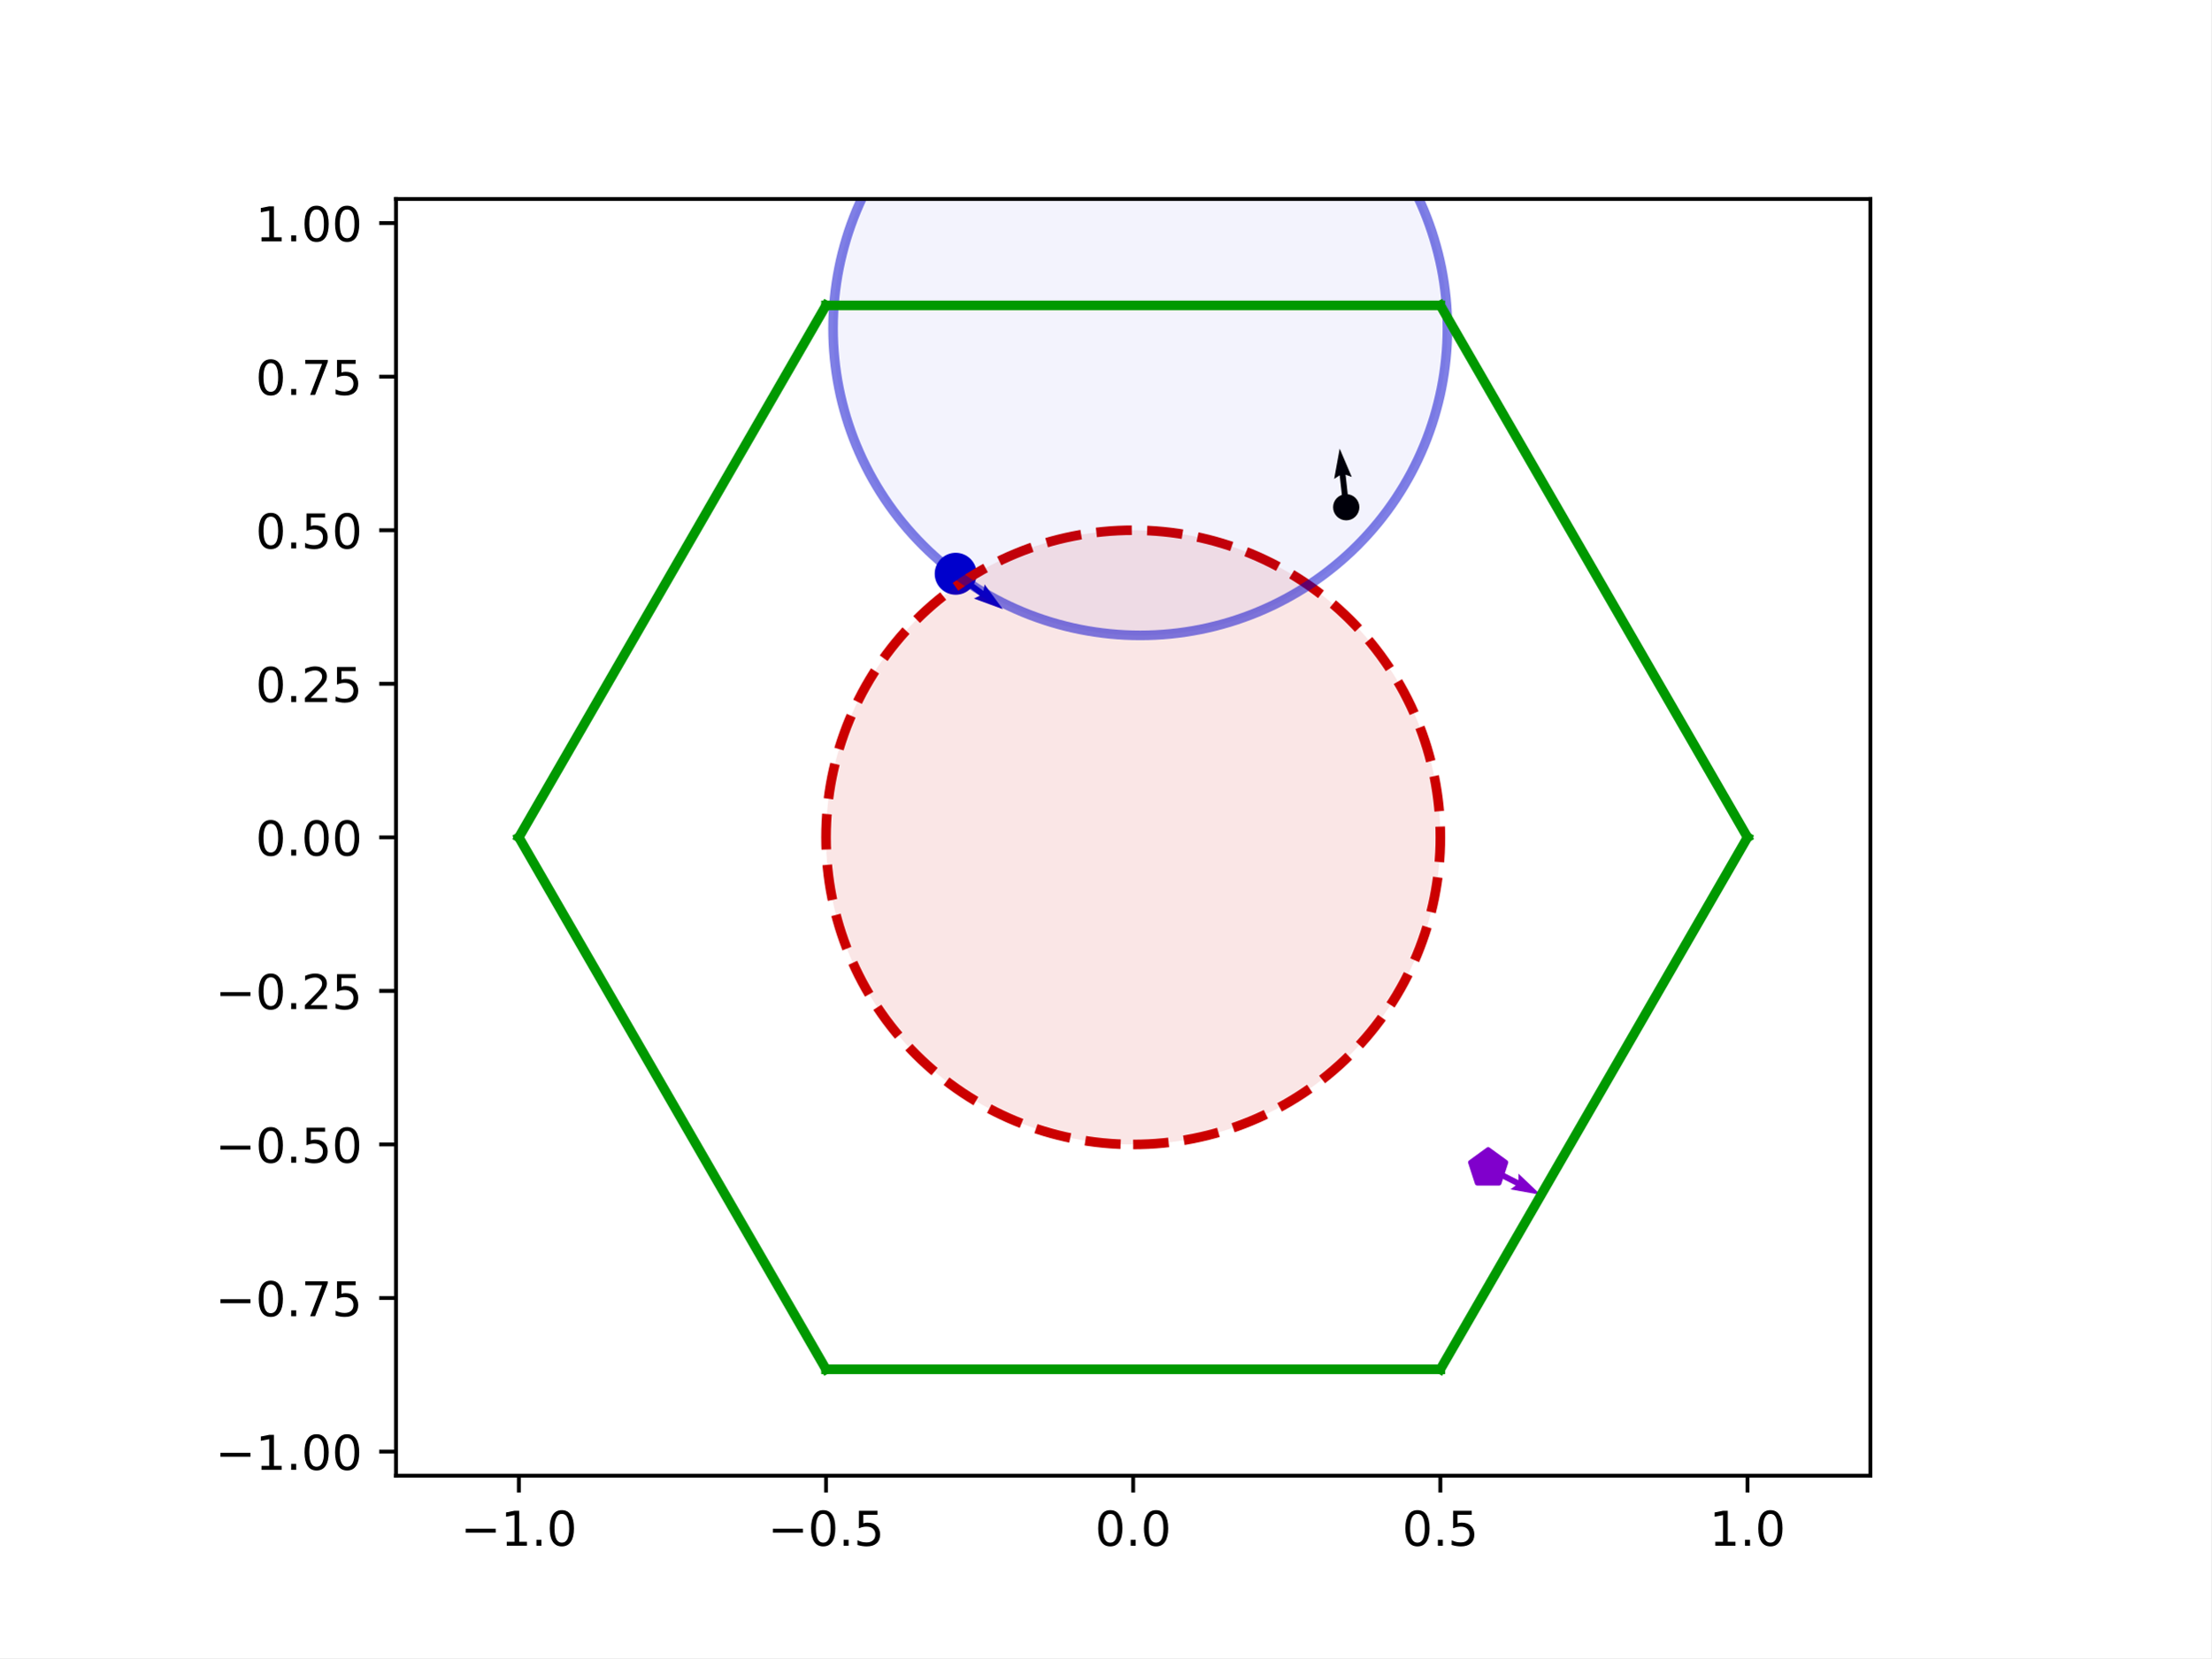
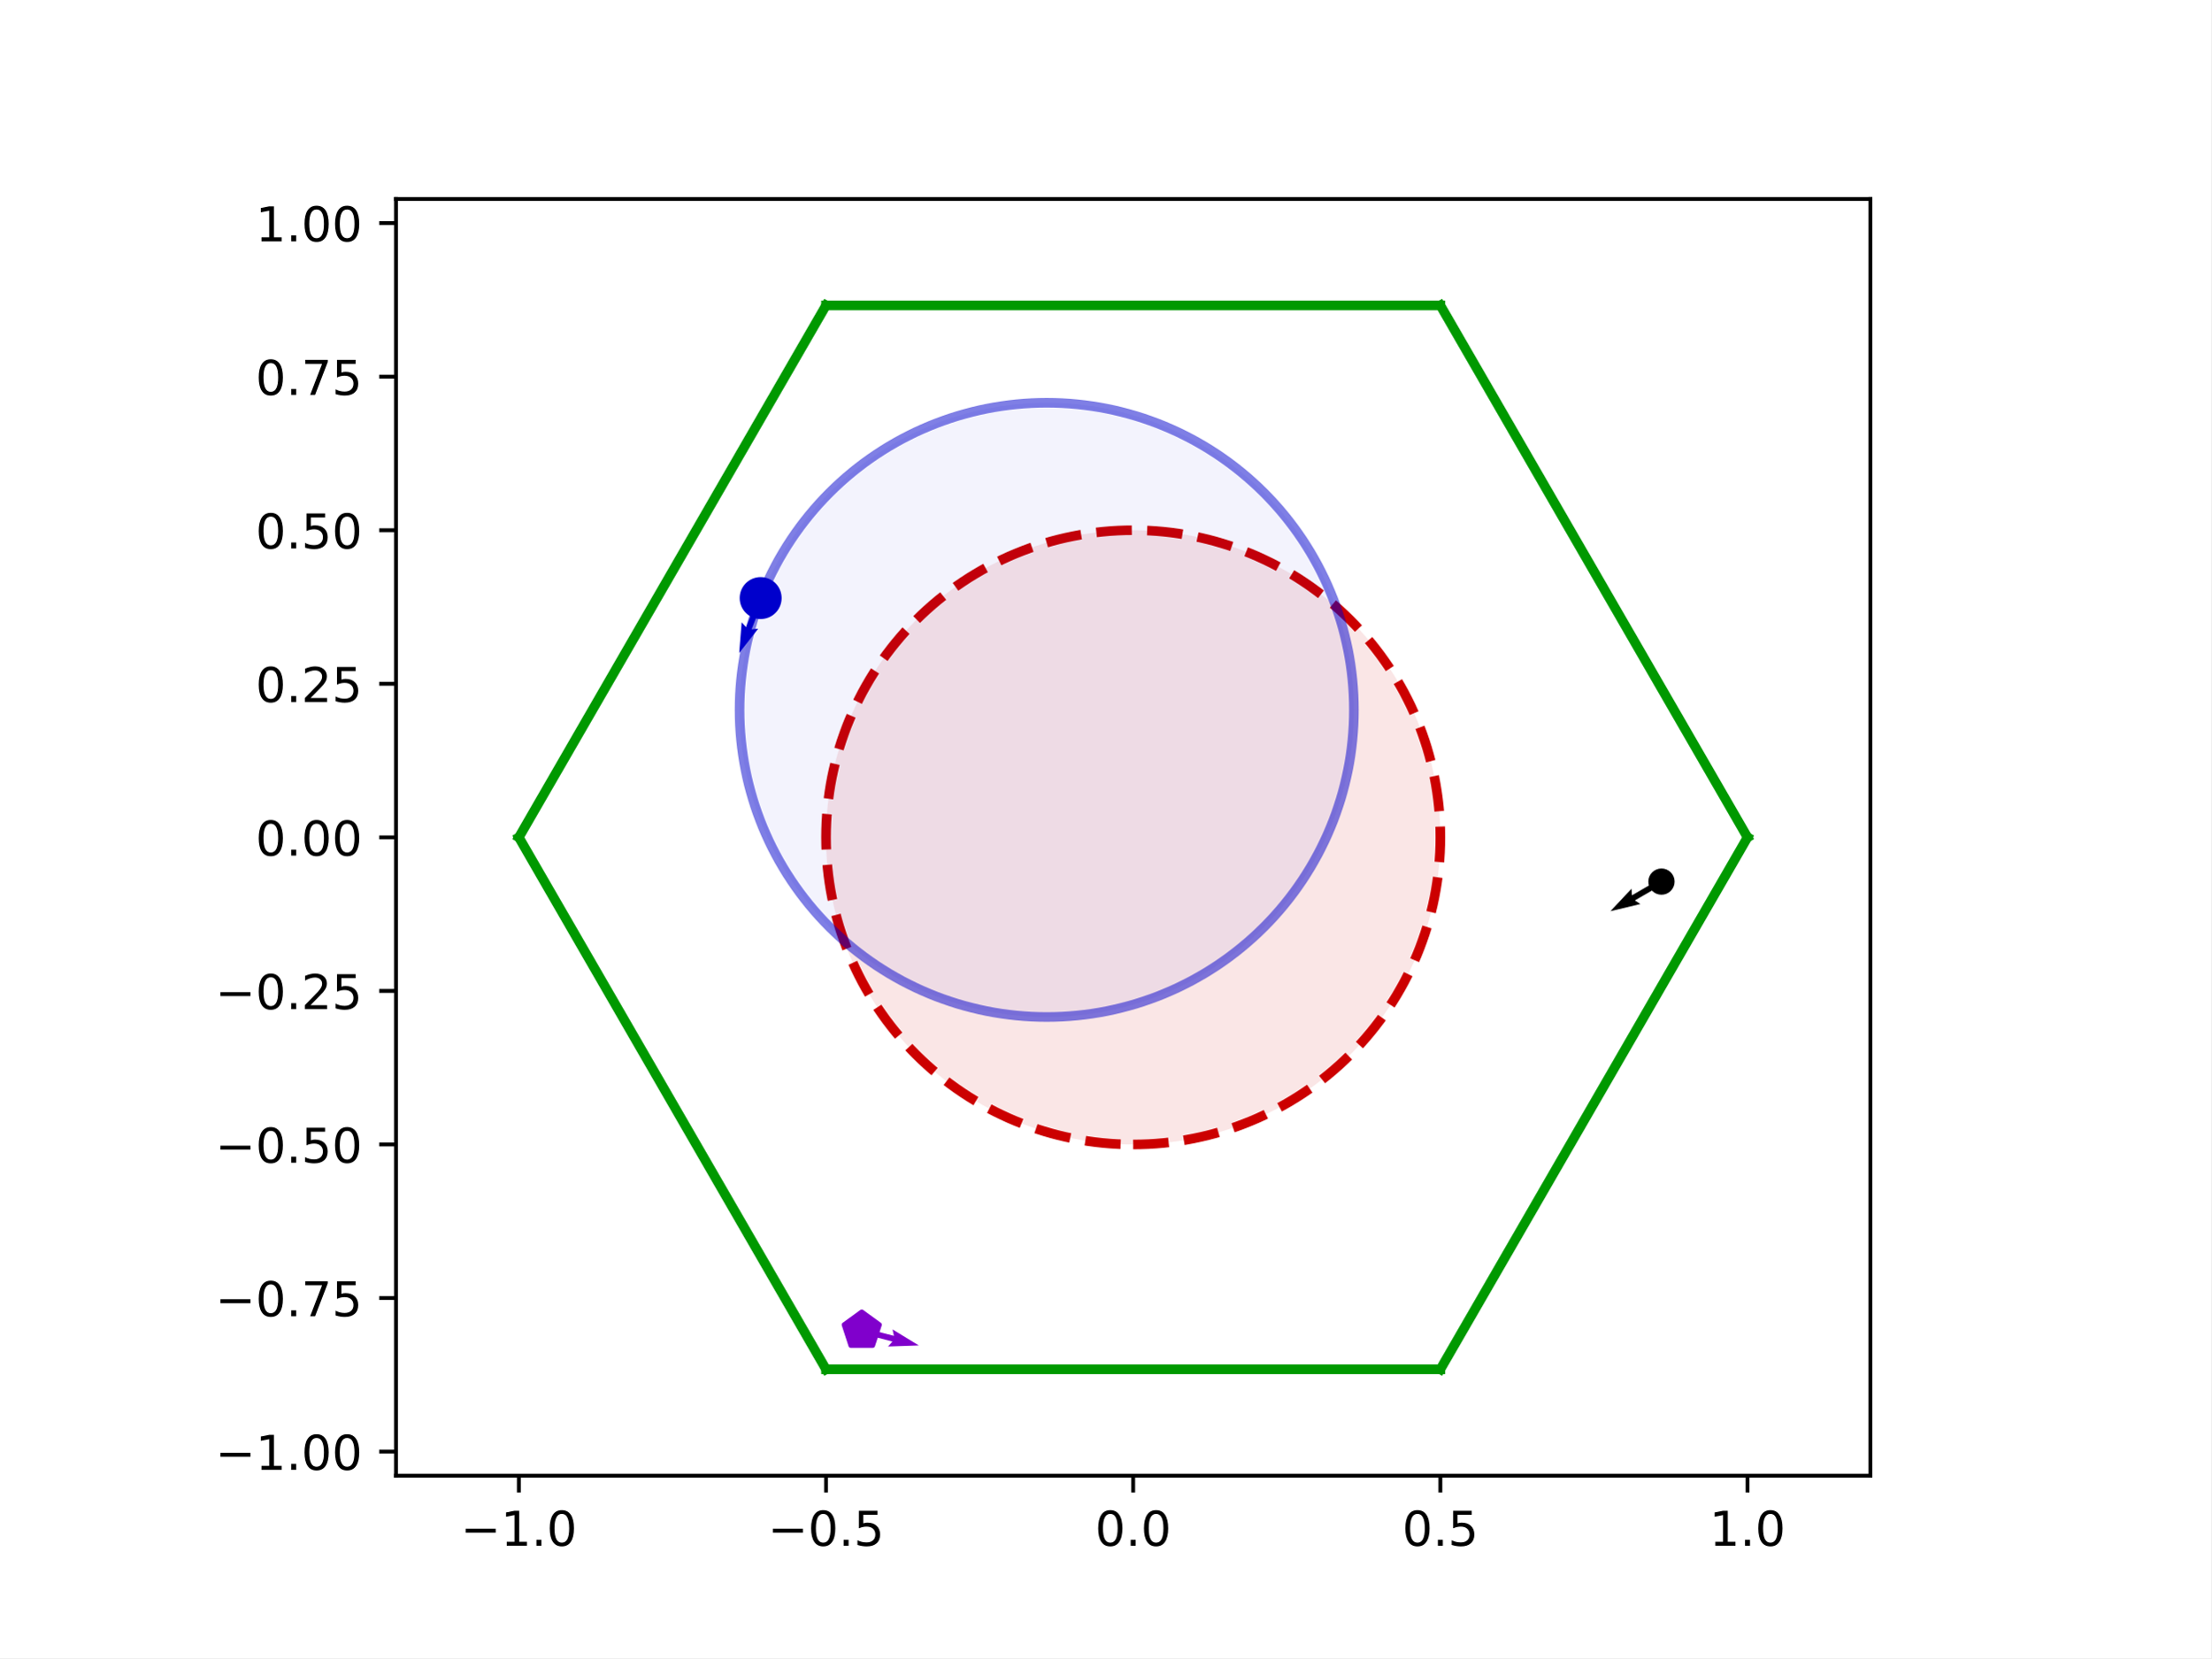
<svg xmlns="http://www.w3.org/2000/svg" xmlns:xlink="http://www.w3.org/1999/xlink" height="345.6pt" version="1.1" viewBox="0 0 460.8 345.6" width="460.8pt">
  <defs>
    <style type="text/css">
*{stroke-linecap:butt;stroke-linejoin:round;}
  </style>
  </defs>
  <g id="figure_1">
    <g id="patch_1">
      <path d="M 0 345.6  L 460.8 345.6  L 460.8 0  L 0 0  z " style="fill:#ffffff;" />
    </g>
    <g id="axes_1">
      <g id="patch_2">
        <path d="M 82.52 307.584  L 389.8 307.584  L 389.8 41.472  L 82.52 41.472  z " style="fill:#ffffff;" />
      </g>
      <g id="PathCollection_1">
        <defs>
-           <path d="M 0 2.236  C 0.593 2.236 1.162 2 1.581 1.581  C 2 1.162 2.236 0.593 2.236 0  C 2.236 -0.593 2 -1.162 1.581 -1.581  C 1.162 -2 0.593 -2.236 0 -2.236  C -0.593 -2.236 -1.162 -2 -1.581 -1.581  C -2 -1.162 -2.236 -0.593 -2.236 0  C -2.236 0.593 -2 1.162 -1.581 1.581  C -1.162 2 -0.593 2.236 0 2.236  z " id="m3c63978253" style="stroke:#000000;" />
+           <path d="M 0 2.236  C 0.593 2.236 1.162 2 1.581 1.581  C 2 1.162 2.236 0.593 2.236 0  C 2.236 -0.593 2 -1.162 1.581 -1.581  C 1.162 -2 0.593 -2.236 0 -2.236  C -0.593 -2.236 -1.162 -2 -1.581 -1.581  C -2 -1.162 -2.236 -0.593 -2.236 0  C -2.236 0.593 -2 1.162 -1.581 1.581  C -1.162 2 -0.593 2.236 0 2.236  z " id="mdd179022e1" style="stroke:#000000;" />
        </defs>
-         <g clip-path="url(#pe3a203541c)">
-           <use style="stroke:#000000;" x="280.558" xlink:href="#m3c63978253" y="105.72" />
+         <g clip-path="url(#pf728497318)">
+           <use style="stroke:#000000;" x="346.259" xlink:href="#mdd179022e1" y="183.754" />
        </g>
      </g>
      <g id="Quiver_1">
-         <path clip-path="url(#pe3a203541c)" d="M 279.947 105.788  L 279.198 99.069  L 278.045 99.816  L 279.196 93.504  L 281.709 99.407  L 280.42 98.933  L 281.169 105.651  L 279.947 105.788  " />
+         <path clip-path="url(#pf728497318)" d="M 346.567 184.286  L 340.718 187.674  L 341.865 188.43  L 335.624 189.915  L 340.017 185.239  L 340.102 186.61  L 345.951 183.222  L 346.567 184.286  " />
      </g>
      <g id="PathCollection_2">
        <defs>
-           <path d="M 0 -3.873  L -3.683 -1.197  L -2.276 3.133  L 2.276 3.133  L 3.683 -1.197  z " id="me6e51dadf6" style="stroke:#8000cc;" />
+           <path d="M 0 -3.873  L -3.683 -1.197  L -2.276 3.133  L 2.276 3.133  L 3.683 -1.197  z " id="m0f2d29c994" style="stroke:#8000cc;" />
        </defs>
-         <g clip-path="url(#pe3a203541c)">
-           <use style="fill:#8000cc;stroke:#8000cc;" x="310.141" xlink:href="#me6e51dadf6" y="243.474" />
+         <g clip-path="url(#pf728497318)">
+           <use style="fill:#8000cc;stroke:#8000cc;" x="179.591" xlink:href="#m0f2d29c994" y="277.316" />
        </g>
      </g>
      <g id="Quiver_2">
-         <path clip-path="url(#pe3a203541c)" d="M 310.419 242.926  L 316.445 245.99  L 316.454 244.616  L 321.097 249.045  L 314.783 247.903  L 315.888 247.086  L 309.862 244.022  L 310.419 242.926  " style="fill:#8000cc;" />
+         <path clip-path="url(#pf728497318)" d="M 179.747 276.721  L 186.286 278.437  L 186.004 277.092  L 191.48 280.435  L 185.068 280.659  L 185.974 279.626  L 179.435 277.91  L 179.747 276.721  " style="fill:#8000cc;" />
      </g>
      <g id="PathCollection_3">
        <defs>
-           <path d="M 0 3.873  C 1.027 3.873 2.012 3.465 2.739 2.739  C 3.465 2.012 3.873 1.027 3.873 0  C 3.873 -1.027 3.465 -2.012 2.739 -2.739  C 2.012 -3.465 1.027 -3.873 0 -3.873  C -1.027 -3.873 -2.012 -3.465 -2.739 -2.739  C -3.465 -2.012 -3.873 -1.027 -3.873 0  C -3.873 1.027 -3.465 2.012 -2.739 2.739  C -2.012 3.465 -1.027 3.873 0 3.873  z " id="mafd8f3c5a7" style="stroke:#0000cc;" />
+           <path d="M 0 3.873  C 1.027 3.873 2.012 3.465 2.739 2.739  C 3.465 2.012 3.873 1.027 3.873 0  C 3.873 -1.027 3.465 -2.012 2.739 -2.739  C 2.012 -3.465 1.027 -3.873 0 -3.873  C -1.027 -3.873 -2.012 -3.465 -2.739 -2.739  C -3.465 -2.012 -3.873 -1.027 -3.873 0  C -3.873 1.027 -3.465 2.012 -2.739 2.739  C -2.012 3.465 -1.027 3.873 0 3.873  z " id="m1c39f20e60" style="stroke:#0000cc;" />
        </defs>
-         <g clip-path="url(#pe3a203541c)">
-           <use style="fill:#0000cc;stroke:#0000cc;" x="199.168" xlink:href="#mafd8f3c5a7" y="119.59" />
+         <g clip-path="url(#pf728497318)">
+           <use style="fill:#0000cc;stroke:#0000cc;" x="158.52" xlink:href="#m1c39f20e60" y="124.652" />
        </g>
      </g>
      <g id="Quiver_3">
-         <path clip-path="url(#pe3a203541c)" d="M 199.538 119.099  L 204.942 123.16  L 205.189 121.808  L 208.995 126.974  L 202.974 124.756  L 204.204 124.143  L 198.799 120.082  L 199.538 119.099  " style="fill:#0000cc;" />
+         <path clip-path="url(#pf728497318)" d="M 159.092 124.875  L 156.631 131.172  L 157.999 131.047  L 154.045 136.099  L 154.565 129.704  L 155.486 130.724  L 157.948 124.428  L 159.092 124.875  " style="fill:#0000cc;" />
      </g>
      <g id="patch_3">
-         <path clip-path="url(#pe3a203541c)" d="M 236.16 238.545  C 253.137 238.545 269.422 231.799 281.427 219.795  C 293.431 207.79 300.177 191.505 300.177 174.528  C 300.177 157.551 293.431 141.266 281.427 129.261  C 269.422 117.257 253.137 110.511 236.16 110.511  C 219.183 110.511 202.898 117.257 190.893 129.261  C 178.889 141.266 172.143 157.551 172.143 174.528  C 172.143 191.505 178.889 207.79 190.893 219.795  C 202.898 231.799 219.183 238.545 236.16 238.545  z " style="fill:#cc0000;fill-opacity:0.1;stroke:#cc0000;stroke-dasharray:7.4,3.2;stroke-dashoffset:0;stroke-linejoin:miter;stroke-width:2;" />
+         <path clip-path="url(#pf728497318)" d="M 236.16 238.545  C 253.137 238.545 269.422 231.799 281.427 219.795  C 293.431 207.79 300.177 191.505 300.177 174.528  C 300.177 157.551 293.431 141.266 281.427 129.261  C 269.422 117.257 253.137 110.511 236.16 110.511  C 219.183 110.511 202.898 117.257 190.893 129.261  C 178.889 141.266 172.143 157.551 172.143 174.528  C 172.143 191.505 178.889 207.79 190.893 219.795  C 202.898 231.799 219.183 238.545 236.16 238.545  z " style="fill:#cc0000;fill-opacity:0.1;stroke:#cc0000;stroke-dasharray:7.4,3.2;stroke-dashoffset:0;stroke-linejoin:miter;stroke-width:2;" />
      </g>
      <g id="patch_4">
-         <path clip-path="url(#pe3a203541c)" d="M 237.625 132.429  C 254.603 132.429 270.887 125.684 282.892 113.679  C 294.897 101.674 301.642 85.39 301.642 68.412  C 301.642 51.435 294.897 35.151 282.892 23.146  C 270.887 11.141 254.603 4.396 237.625 4.396  C 220.648 4.396 204.364 11.141 192.359 23.146  C 180.354 35.151 173.609 51.435 173.609 68.412  C 173.609 85.39 180.354 101.674 192.359 113.679  C 204.364 125.684 220.648 132.429 237.625 132.429  z " style="fill:#0000cc;fill-opacity:0.05;stroke:#0000cc;stroke-linejoin:miter;stroke-opacity:0.5;stroke-width:2;" />
+         <path clip-path="url(#pf728497318)" d="M 218.142 211.978  C 235.119 211.978 251.404 205.233 263.409 193.228  C 275.413 181.223 282.159 164.939 282.159 147.962  C 282.159 130.984 275.413 114.7 263.409 102.695  C 251.404 90.69 235.119 83.945 218.142 83.945  C 201.165 83.945 184.88 90.69 172.875 102.695  C 160.871 114.7 154.125 130.984 154.125 147.962  C 154.125 164.939 160.871 181.223 172.875 193.228  C 184.88 205.233 201.165 211.978 218.142 211.978  z " style="fill:#0000cc;fill-opacity:0.05;stroke:#0000cc;stroke-linejoin:miter;stroke-opacity:0.5;stroke-width:2;" />
      </g>
      <g id="matplotlib.axis_1">
        <g id="xtick_1">
          <g id="line2d_1">
            <defs>
-               <path d="M 0 0  L 0 3.5  " id="mb72c618e5d" style="stroke:#000000;stroke-width:0.8;" />
-             </defs>
-             <g>
-               <use style="stroke:#000000;stroke-width:0.8;" x="108.127" xlink:href="#mb72c618e5d" y="307.584" />
+               <path d="M 0 0  L 0 3.5  " id="m1dd46b9090" style="stroke:#000000;stroke-width:0.8;" />
+             </defs>
+             <g>
+               <use style="stroke:#000000;stroke-width:0.8;" x="108.127" xlink:href="#m1dd46b9090" y="307.584" />
            </g>
          </g>
          <g id="text_1">
            <defs>
              <path d="M 10.594 35.5  L 73.188 35.5  L 73.188 27.203  L 10.594 27.203  z " id="DejaVuSans-8722" />
              <path d="M 12.406 8.297  L 28.516 8.297  L 28.516 63.922  L 10.984 60.406  L 10.984 69.391  L 28.422 72.906  L 38.281 72.906  L 38.281 8.297  L 54.391 8.297  L 54.391 0  L 12.406 0  z " id="DejaVuSans-49" />
              <path d="M 10.688 12.406  L 21 12.406  L 21 0  L 10.688 0  z " id="DejaVuSans-46" />
              <path d="M 31.781 66.406  Q 24.172 66.406 20.328 58.906  Q 16.5 51.422 16.5 36.375  Q 16.5 21.391 20.328 13.891  Q 24.172 6.391 31.781 6.391  Q 39.453 6.391 43.281 13.891  Q 47.125 21.391 47.125 36.375  Q 47.125 51.422 43.281 58.906  Q 39.453 66.406 31.781 66.406  z M 31.781 74.219  Q 44.047 74.219 50.516 64.516  Q 56.984 54.828 56.984 36.375  Q 56.984 17.969 50.516 8.266  Q 44.047 -1.422 31.781 -1.422  Q 19.531 -1.422 13.062 8.266  Q 6.594 17.969 6.594 36.375  Q 6.594 54.828 13.062 64.516  Q 19.531 74.219 31.781 74.219  z " id="DejaVuSans-48" />
            </defs>
            <g transform="translate(95.9854 322.1824)scale(0.1 -0.1)">
              <use xlink:href="#DejaVuSans-8722" />
              <use x="83.789" xlink:href="#DejaVuSans-49" />
              <use x="147.412" xlink:href="#DejaVuSans-46" />
              <use x="179.199" xlink:href="#DejaVuSans-48" />
            </g>
          </g>
        </g>
        <g id="xtick_2">
          <g id="line2d_2">
            <g>
-               <use style="stroke:#000000;stroke-width:0.8;" x="172.143" xlink:href="#mb72c618e5d" y="307.584" />
+               <use style="stroke:#000000;stroke-width:0.8;" x="172.143" xlink:href="#m1dd46b9090" y="307.584" />
            </g>
          </g>
          <g id="text_2">
            <defs>
              <path d="M 10.797 72.906  L 49.516 72.906  L 49.516 64.594  L 19.828 64.594  L 19.828 46.734  Q 21.969 47.469 24.109 47.828  Q 26.266 48.188 28.422 48.188  Q 40.625 48.188 47.75 41.5  Q 54.891 34.812 54.891 23.391  Q 54.891 11.625 47.562 5.094  Q 40.234 -1.422 26.906 -1.422  Q 22.312 -1.422 17.547 -0.641  Q 12.797 0.141 7.719 1.703  L 7.719 11.625  Q 12.109 9.234 16.797 8.062  Q 21.484 6.891 26.703 6.891  Q 35.156 6.891 40.078 11.328  Q 45.016 15.766 45.016 23.391  Q 45.016 31 40.078 35.438  Q 35.156 39.891 26.703 39.891  Q 22.75 39.891 18.812 39.016  Q 14.891 38.141 10.797 36.281  z " id="DejaVuSans-53" />
            </defs>
            <g transform="translate(160.002 322.1824)scale(0.1 -0.1)">
              <use xlink:href="#DejaVuSans-8722" />
              <use x="83.789" xlink:href="#DejaVuSans-48" />
              <use x="147.412" xlink:href="#DejaVuSans-46" />
              <use x="179.199" xlink:href="#DejaVuSans-53" />
            </g>
          </g>
        </g>
        <g id="xtick_3">
          <g id="line2d_3">
            <g>
-               <use style="stroke:#000000;stroke-width:0.8;" x="236.16" xlink:href="#mb72c618e5d" y="307.584" />
+               <use style="stroke:#000000;stroke-width:0.8;" x="236.16" xlink:href="#m1dd46b9090" y="307.584" />
            </g>
          </g>
          <g id="text_3">
            <g transform="translate(228.2084 322.1824)scale(0.1 -0.1)">
              <use xlink:href="#DejaVuSans-48" />
              <use x="63.623" xlink:href="#DejaVuSans-46" />
              <use x="95.41" xlink:href="#DejaVuSans-48" />
            </g>
          </g>
        </g>
        <g id="xtick_4">
          <g id="line2d_4">
            <g>
-               <use style="stroke:#000000;stroke-width:0.8;" x="300.177" xlink:href="#mb72c618e5d" y="307.584" />
+               <use style="stroke:#000000;stroke-width:0.8;" x="300.177" xlink:href="#m1dd46b9090" y="307.584" />
            </g>
          </g>
          <g id="text_4">
            <g transform="translate(292.225 322.1824)scale(0.1 -0.1)">
              <use xlink:href="#DejaVuSans-48" />
              <use x="63.623" xlink:href="#DejaVuSans-46" />
              <use x="95.41" xlink:href="#DejaVuSans-53" />
            </g>
          </g>
        </g>
        <g id="xtick_5">
          <g id="line2d_5">
            <g>
-               <use style="stroke:#000000;stroke-width:0.8;" x="364.193" xlink:href="#mb72c618e5d" y="307.584" />
+               <use style="stroke:#000000;stroke-width:0.8;" x="364.193" xlink:href="#m1dd46b9090" y="307.584" />
            </g>
          </g>
          <g id="text_5">
            <g transform="translate(356.2416 322.1824)scale(0.1 -0.1)">
              <use xlink:href="#DejaVuSans-49" />
              <use x="63.623" xlink:href="#DejaVuSans-46" />
              <use x="95.41" xlink:href="#DejaVuSans-48" />
            </g>
          </g>
        </g>
      </g>
      <g id="matplotlib.axis_2">
        <g id="ytick_1">
          <g id="line2d_6">
            <defs>
-               <path d="M 0 0  L -3.5 0  " id="m45ade03ff8" style="stroke:#000000;stroke-width:0.8;" />
-             </defs>
-             <g>
-               <use style="stroke:#000000;stroke-width:0.8;" x="82.52" xlink:href="#m45ade03ff8" y="302.561" />
+               <path d="M 0 0  L -3.5 0  " id="m4d91df1cd8" style="stroke:#000000;stroke-width:0.8;" />
+             </defs>
+             <g>
+               <use style="stroke:#000000;stroke-width:0.8;" x="82.52" xlink:href="#m4d91df1cd8" y="302.561" />
            </g>
          </g>
          <g id="text_6">
            <g transform="translate(44.87485 306.3604)scale(0.1 -0.1)">
              <use xlink:href="#DejaVuSans-8722" />
              <use x="83.789" xlink:href="#DejaVuSans-49" />
              <use x="147.412" xlink:href="#DejaVuSans-46" />
              <use x="179.199" xlink:href="#DejaVuSans-48" />
              <use x="242.822" xlink:href="#DejaVuSans-48" />
            </g>
          </g>
        </g>
        <g id="ytick_2">
          <g id="line2d_7">
            <g>
-               <use style="stroke:#000000;stroke-width:0.8;" x="82.52" xlink:href="#m45ade03ff8" y="270.553" />
+               <use style="stroke:#000000;stroke-width:0.8;" x="82.52" xlink:href="#m4d91df1cd8" y="270.553" />
            </g>
          </g>
          <g id="text_7">
            <defs>
              <path d="M 8.203 72.906  L 55.078 72.906  L 55.078 68.703  L 28.609 0  L 18.312 0  L 43.219 64.594  L 8.203 64.594  z " id="DejaVuSans-55" />
            </defs>
            <g transform="translate(44.87485 274.3521)scale(0.1 -0.1)">
              <use xlink:href="#DejaVuSans-8722" />
              <use x="83.789" xlink:href="#DejaVuSans-48" />
              <use x="147.412" xlink:href="#DejaVuSans-46" />
              <use x="179.199" xlink:href="#DejaVuSans-55" />
              <use x="242.822" xlink:href="#DejaVuSans-53" />
            </g>
          </g>
        </g>
        <g id="ytick_3">
          <g id="line2d_8">
            <g>
-               <use style="stroke:#000000;stroke-width:0.8;" x="82.52" xlink:href="#m45ade03ff8" y="238.545" />
+               <use style="stroke:#000000;stroke-width:0.8;" x="82.52" xlink:href="#m4d91df1cd8" y="238.545" />
            </g>
          </g>
          <g id="text_8">
            <g transform="translate(44.87485 242.3438)scale(0.1 -0.1)">
              <use xlink:href="#DejaVuSans-8722" />
              <use x="83.789" xlink:href="#DejaVuSans-48" />
              <use x="147.412" xlink:href="#DejaVuSans-46" />
              <use x="179.199" xlink:href="#DejaVuSans-53" />
              <use x="242.822" xlink:href="#DejaVuSans-48" />
            </g>
          </g>
        </g>
        <g id="ytick_4">
          <g id="line2d_9">
            <g>
-               <use style="stroke:#000000;stroke-width:0.8;" x="82.52" xlink:href="#m45ade03ff8" y="206.536" />
+               <use style="stroke:#000000;stroke-width:0.8;" x="82.52" xlink:href="#m4d91df1cd8" y="206.536" />
            </g>
          </g>
          <g id="text_9">
            <defs>
              <path d="M 19.188 8.297  L 53.609 8.297  L 53.609 0  L 7.328 0  L 7.328 8.297  Q 12.938 14.109 22.625 23.891  Q 32.328 33.688 34.812 36.531  Q 39.547 41.844 41.422 45.531  Q 43.312 49.219 43.312 52.781  Q 43.312 58.594 39.234 62.25  Q 35.156 65.922 28.609 65.922  Q 23.969 65.922 18.812 64.312  Q 13.672 62.703 7.812 59.422  L 7.812 69.391  Q 13.766 71.781 18.938 73  Q 24.125 74.219 28.422 74.219  Q 39.75 74.219 46.484 68.547  Q 53.219 62.891 53.219 53.422  Q 53.219 48.922 51.531 44.891  Q 49.859 40.875 45.406 35.406  Q 44.188 33.984 37.641 27.219  Q 31.109 20.453 19.188 8.297  z " id="DejaVuSans-50" />
            </defs>
            <g transform="translate(44.87485 210.3355)scale(0.1 -0.1)">
              <use xlink:href="#DejaVuSans-8722" />
              <use x="83.789" xlink:href="#DejaVuSans-48" />
              <use x="147.412" xlink:href="#DejaVuSans-46" />
              <use x="179.199" xlink:href="#DejaVuSans-50" />
              <use x="242.822" xlink:href="#DejaVuSans-53" />
            </g>
          </g>
        </g>
        <g id="ytick_5">
          <g id="line2d_10">
            <g>
-               <use style="stroke:#000000;stroke-width:0.8;" x="82.52" xlink:href="#m45ade03ff8" y="174.528" />
+               <use style="stroke:#000000;stroke-width:0.8;" x="82.52" xlink:href="#m4d91df1cd8" y="174.528" />
            </g>
          </g>
          <g id="text_10">
            <g transform="translate(53.25454 178.3272)scale(0.1 -0.1)">
              <use xlink:href="#DejaVuSans-48" />
              <use x="63.623" xlink:href="#DejaVuSans-46" />
              <use x="95.41" xlink:href="#DejaVuSans-48" />
              <use x="159.033" xlink:href="#DejaVuSans-48" />
            </g>
          </g>
        </g>
        <g id="ytick_6">
          <g id="line2d_11">
            <g>
-               <use style="stroke:#000000;stroke-width:0.8;" x="82.52" xlink:href="#m45ade03ff8" y="142.52" />
+               <use style="stroke:#000000;stroke-width:0.8;" x="82.52" xlink:href="#m4d91df1cd8" y="142.52" />
            </g>
          </g>
          <g id="text_11">
            <g transform="translate(53.25454 146.3189)scale(0.1 -0.1)">
              <use xlink:href="#DejaVuSans-48" />
              <use x="63.623" xlink:href="#DejaVuSans-46" />
              <use x="95.41" xlink:href="#DejaVuSans-50" />
              <use x="159.033" xlink:href="#DejaVuSans-53" />
            </g>
          </g>
        </g>
        <g id="ytick_7">
          <g id="line2d_12">
            <g>
-               <use style="stroke:#000000;stroke-width:0.8;" x="82.52" xlink:href="#m45ade03ff8" y="110.511" />
+               <use style="stroke:#000000;stroke-width:0.8;" x="82.52" xlink:href="#m4d91df1cd8" y="110.511" />
            </g>
          </g>
          <g id="text_12">
            <g transform="translate(53.25454 114.3106)scale(0.1 -0.1)">
              <use xlink:href="#DejaVuSans-48" />
              <use x="63.623" xlink:href="#DejaVuSans-46" />
              <use x="95.41" xlink:href="#DejaVuSans-53" />
              <use x="159.033" xlink:href="#DejaVuSans-48" />
            </g>
          </g>
        </g>
        <g id="ytick_8">
          <g id="line2d_13">
            <g>
-               <use style="stroke:#000000;stroke-width:0.8;" x="82.52" xlink:href="#m45ade03ff8" y="78.503" />
+               <use style="stroke:#000000;stroke-width:0.8;" x="82.52" xlink:href="#m4d91df1cd8" y="78.503" />
            </g>
          </g>
          <g id="text_13">
            <g transform="translate(53.25454 82.30232)scale(0.1 -0.1)">
              <use xlink:href="#DejaVuSans-48" />
              <use x="63.623" xlink:href="#DejaVuSans-46" />
              <use x="95.41" xlink:href="#DejaVuSans-55" />
              <use x="159.033" xlink:href="#DejaVuSans-53" />
            </g>
          </g>
        </g>
        <g id="ytick_9">
          <g id="line2d_14">
            <g>
-               <use style="stroke:#000000;stroke-width:0.8;" x="82.52" xlink:href="#m45ade03ff8" y="46.495" />
+               <use style="stroke:#000000;stroke-width:0.8;" x="82.52" xlink:href="#m4d91df1cd8" y="46.495" />
            </g>
          </g>
          <g id="text_14">
            <g transform="translate(53.25454 50.29402)scale(0.1 -0.1)">
              <use xlink:href="#DejaVuSans-49" />
              <use x="63.623" xlink:href="#DejaVuSans-46" />
              <use x="95.41" xlink:href="#DejaVuSans-48" />
              <use x="159.033" xlink:href="#DejaVuSans-48" />
            </g>
          </g>
        </g>
      </g>
      <g id="line2d_15">
-         <path clip-path="url(#pe3a203541c)" d="M 300.177 63.648  L 172.143 63.648  " style="fill:none;stroke:#009900;stroke-linecap:square;stroke-width:2;" />
+         <path clip-path="url(#pf728497318)" d="M 300.177 63.648  L 172.143 63.648  " style="fill:none;stroke:#009900;stroke-linecap:square;stroke-width:2;" />
      </g>
      <g id="line2d_16">
-         <path clip-path="url(#pe3a203541c)" d="M 172.143 63.648  L 108.127 174.528  " style="fill:none;stroke:#009900;stroke-linecap:square;stroke-width:2;" />
+         <path clip-path="url(#pf728497318)" d="M 172.143 63.648  L 108.127 174.528  " style="fill:none;stroke:#009900;stroke-linecap:square;stroke-width:2;" />
      </g>
      <g id="line2d_17">
-         <path clip-path="url(#pe3a203541c)" d="M 108.127 174.528  L 172.143 285.408  " style="fill:none;stroke:#009900;stroke-linecap:square;stroke-width:2;" />
+         <path clip-path="url(#pf728497318)" d="M 108.127 174.528  L 172.143 285.408  " style="fill:none;stroke:#009900;stroke-linecap:square;stroke-width:2;" />
      </g>
      <g id="line2d_18">
-         <path clip-path="url(#pe3a203541c)" d="M 172.143 285.408  L 300.177 285.408  " style="fill:none;stroke:#009900;stroke-linecap:square;stroke-width:2;" />
+         <path clip-path="url(#pf728497318)" d="M 172.143 285.408  L 300.177 285.408  " style="fill:none;stroke:#009900;stroke-linecap:square;stroke-width:2;" />
      </g>
      <g id="line2d_19">
-         <path clip-path="url(#pe3a203541c)" d="M 300.177 285.408  L 364.193 174.528  " style="fill:none;stroke:#009900;stroke-linecap:square;stroke-width:2;" />
+         <path clip-path="url(#pf728497318)" d="M 300.177 285.408  L 364.193 174.528  " style="fill:none;stroke:#009900;stroke-linecap:square;stroke-width:2;" />
      </g>
      <g id="line2d_20">
-         <path clip-path="url(#pe3a203541c)" d="M 364.193 174.528  L 300.177 63.648  " style="fill:none;stroke:#009900;stroke-linecap:square;stroke-width:2;" />
+         <path clip-path="url(#pf728497318)" d="M 364.193 174.528  L 300.177 63.648  " style="fill:none;stroke:#009900;stroke-linecap:square;stroke-width:2;" />
      </g>
      <g id="patch_5">
        <path d="M 82.52 307.584  L 82.52 41.472  " style="fill:none;stroke:#000000;stroke-linecap:square;stroke-linejoin:miter;stroke-width:0.8;" />
      </g>
      <g id="patch_6">
        <path d="M 389.8 307.584  L 389.8 41.472  " style="fill:none;stroke:#000000;stroke-linecap:square;stroke-linejoin:miter;stroke-width:0.8;" />
      </g>
      <g id="patch_7">
        <path d="M 82.52 307.584  L 389.8 307.584  " style="fill:none;stroke:#000000;stroke-linecap:square;stroke-linejoin:miter;stroke-width:0.8;" />
      </g>
      <g id="patch_8">
        <path d="M 82.52 41.472  L 389.8 41.472  " style="fill:none;stroke:#000000;stroke-linecap:square;stroke-linejoin:miter;stroke-width:0.8;" />
      </g>
    </g>
  </g>
  <defs>
-     <clipPath id="pe3a203541c">
+     <clipPath id="pf728497318">
      <rect height="266.112" width="307.28" x="82.52" y="41.472" />
    </clipPath>
  </defs>
</svg>
